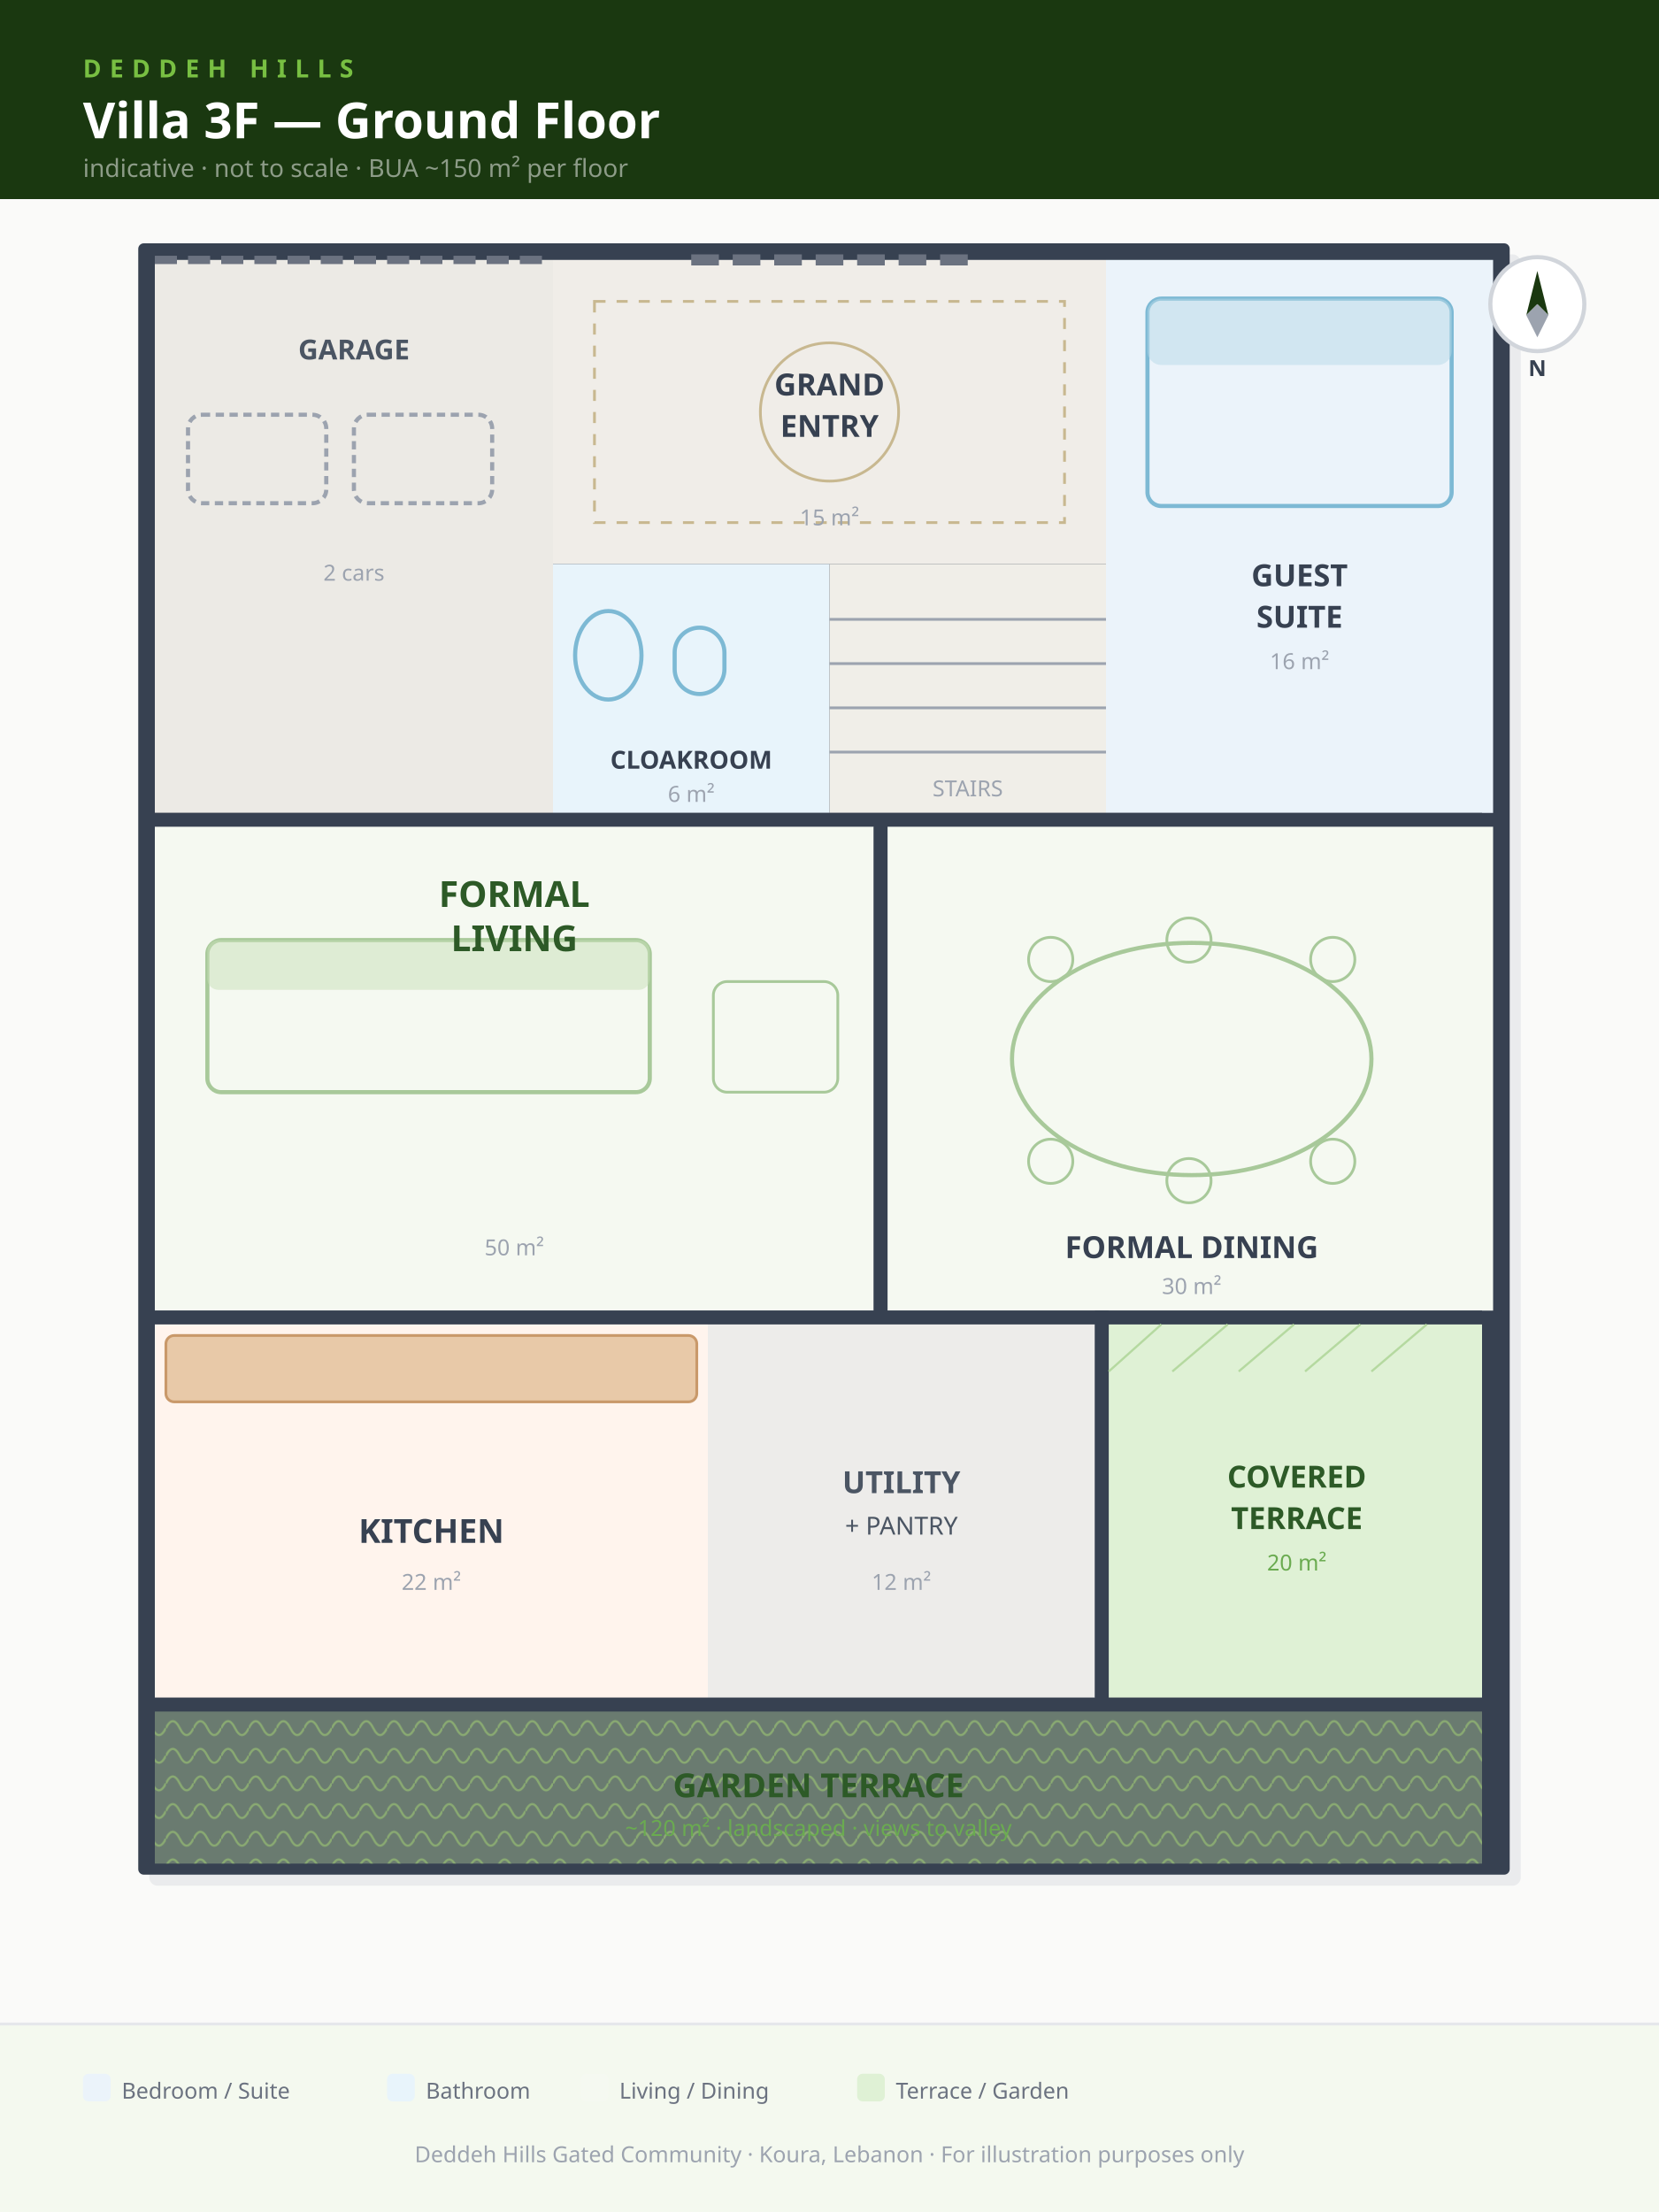
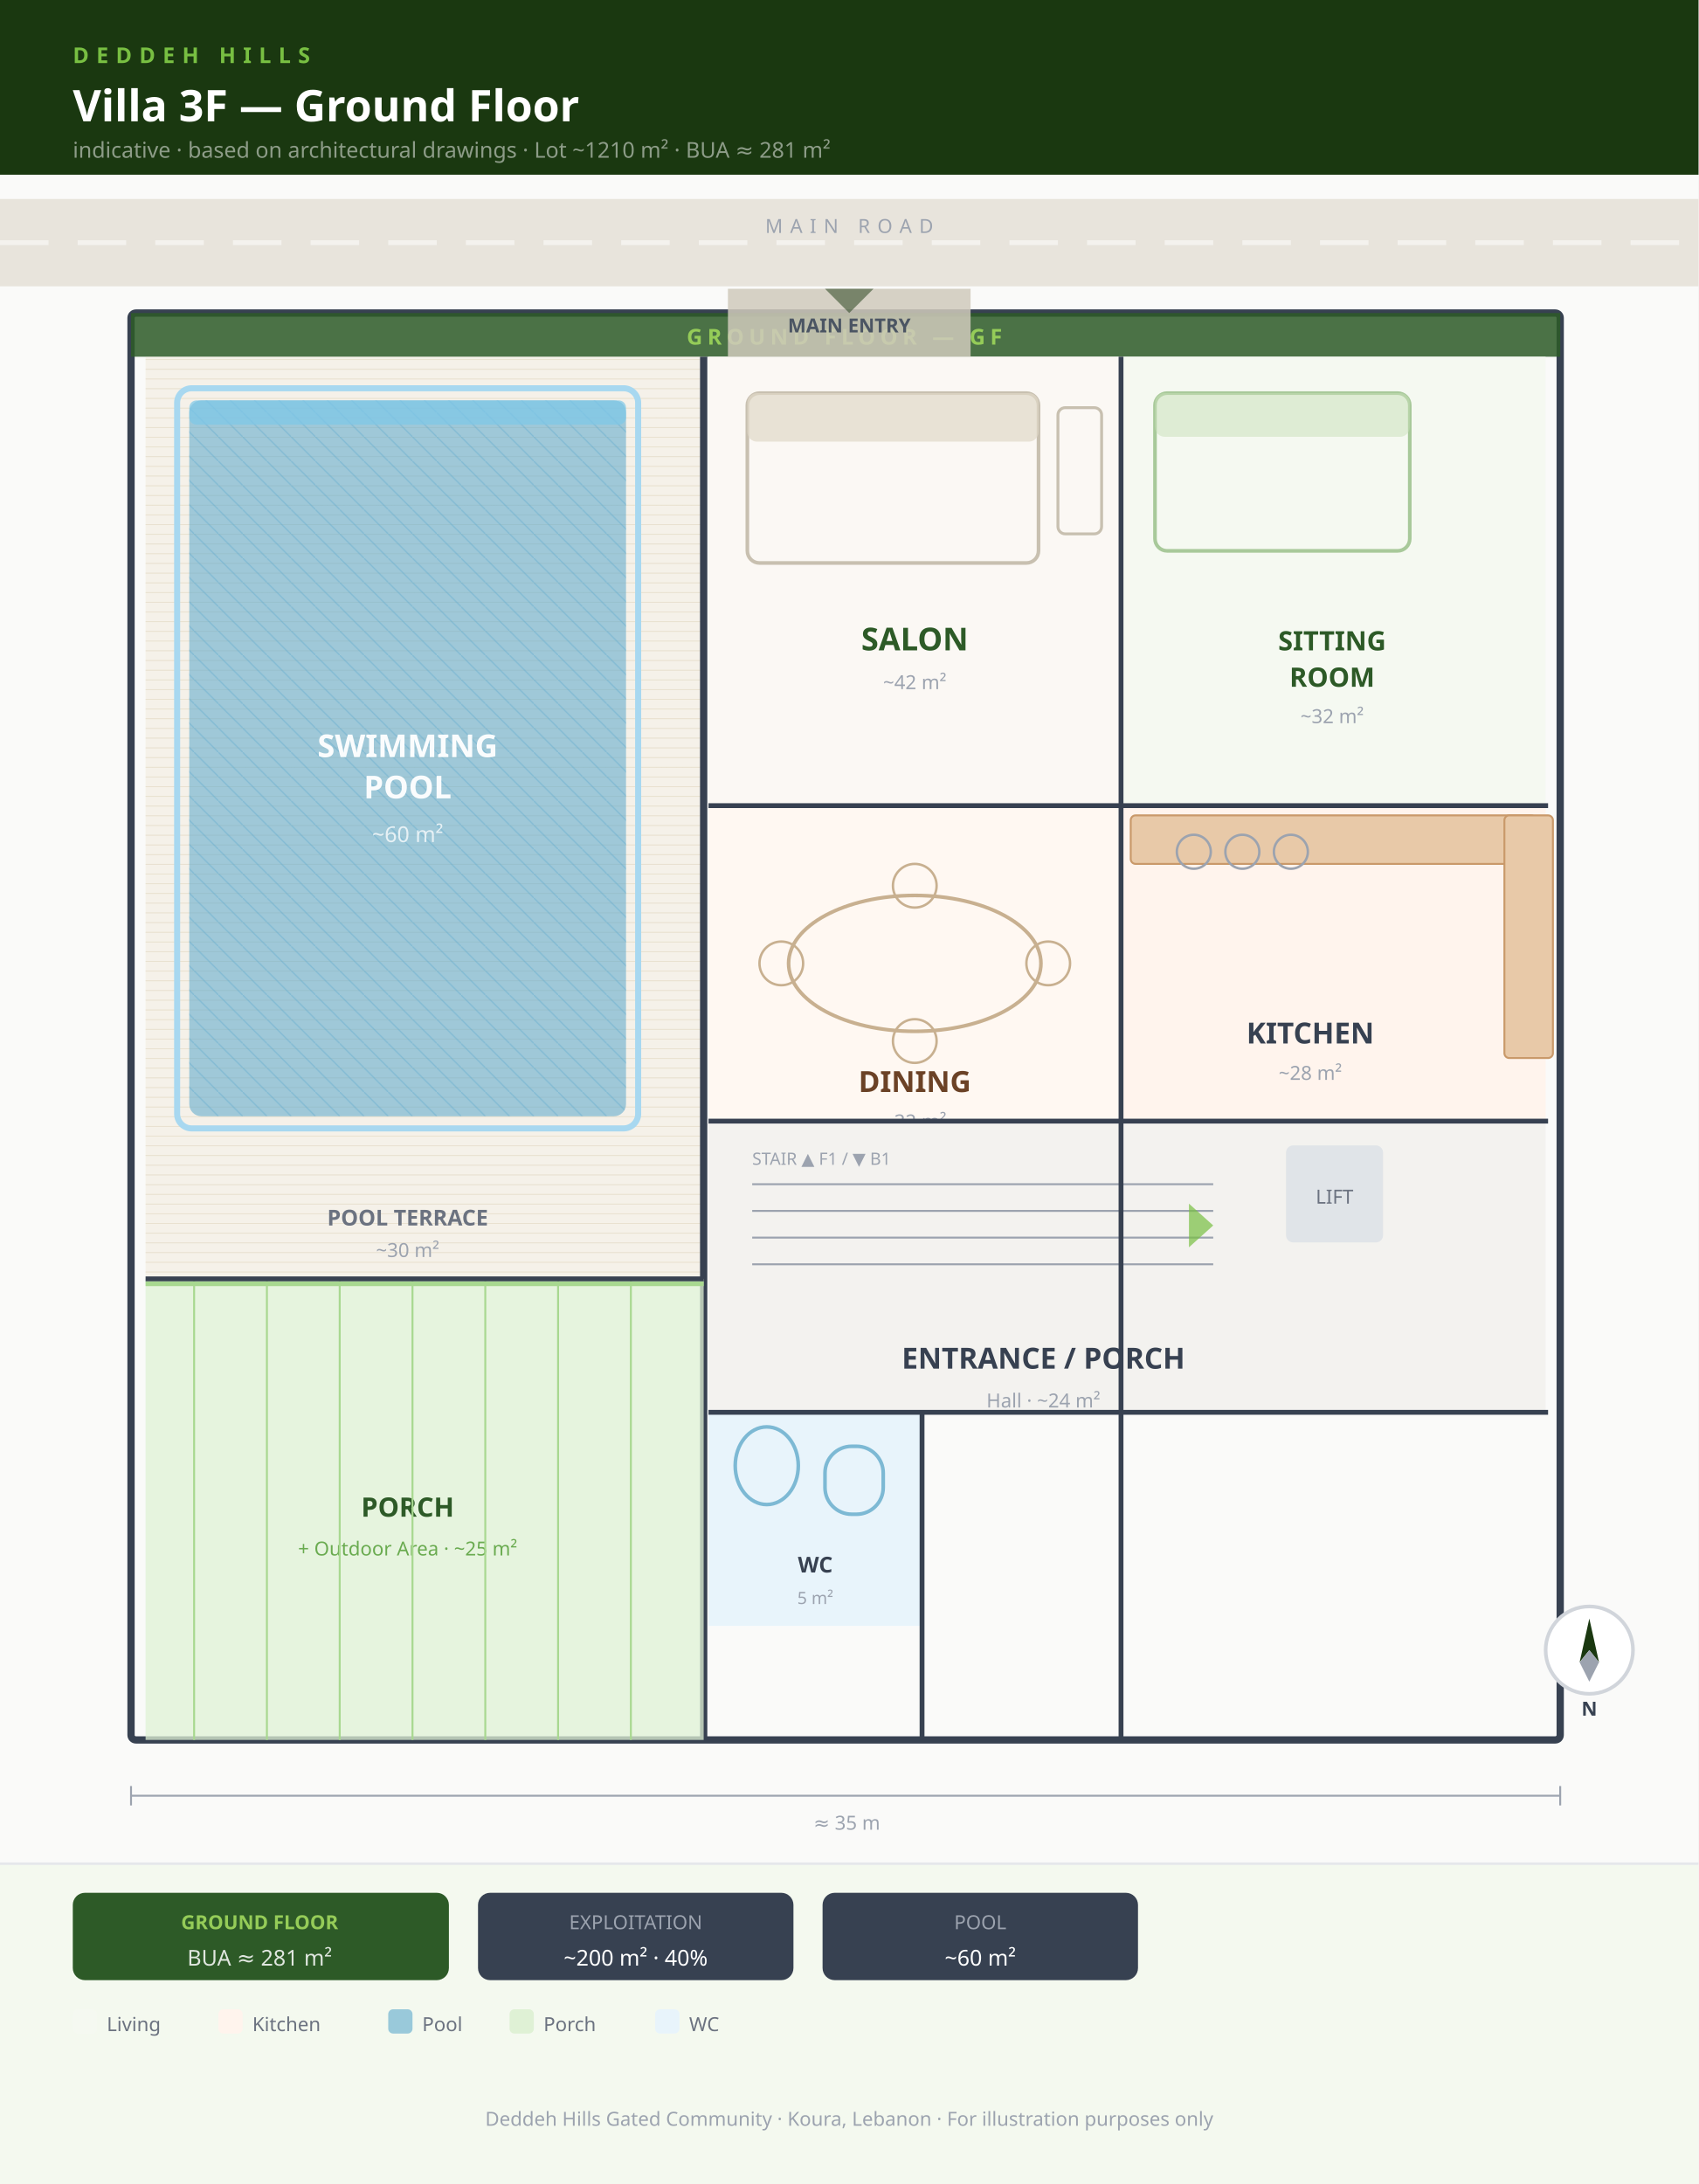
- <svg xmlns="http://www.w3.org/2000/svg" viewBox="0 0 600 800">
+ <svg xmlns="http://www.w3.org/2000/svg" viewBox="0 0 700 900">
  <defs>
-     <pattern id="garden3" patternUnits="userSpaceOnUse" width="10" height="10">
-       <path d="M0,5 Q2.5,0 5,5 Q7.5,10 10,5" fill="none" stroke="#95CC58" stroke-width="0.8" opacity="0.5" />
+     <pattern id="pool3f0" patternUnits="userSpaceOnUse" width="10" height="10">
+       <line x1="0" y1="0" x2="10" y2="10" stroke="#5BA8CC" stroke-width="0.5" opacity="0.4" />
+     </pattern>
+     <pattern id="deck3f0" patternUnits="userSpaceOnUse" width="12" height="4">
+       <line x1="0" y1="0" x2="12" y2="0" stroke="#C8B898" stroke-width="0.7" opacity="0.35" />
    </pattern>
  </defs>
-   <rect width="600" height="800" fill="#FAFAF9" />
-   <rect x="0" y="0" width="600" height="72" fill="#1A3810" />
-   <text x="30" y="28" font-family="'DM Sans',sans-serif" font-size="9" font-weight="600" fill="#78BF42" letter-spacing="3">DEDDEH HILLS</text>
+   <rect width="700" height="900" fill="#FAFAF9" />
+   <rect x="0" y="0" width="700" height="72" fill="#1A3810" />
+   <text x="30" y="26" font-family="'DM Sans',sans-serif" font-size="9" font-weight="600" fill="#78BF42" letter-spacing="3">DEDDEH HILLS</text>
  <text x="30" y="50" font-family="'DM Sans',sans-serif" font-size="18" font-weight="700" fill="white">Villa 3F — Ground Floor</text>
-   <text x="30" y="64" font-family="'DM Sans',sans-serif" font-size="9" fill="rgba(255,255,255,0.5)">indicative · not to scale · BUA ~150 m² per floor</text>
-   <rect x="54" y="92" width="496" height="590" rx="3" fill="#D1D5DB" opacity="0.4" />
-   <rect x="50" y="88" width="496" height="590" rx="2" fill="#374151" />
-   <rect x="200" y="94" width="200" height="110" fill="#F0EDE8" />
-   <rect x="215" y="109" width="170" height="80" fill="none" stroke="#C8B890" stroke-width="1" stroke-dasharray="4,4" />
-   <circle cx="300" cy="149" r="25" fill="none" stroke="#C8B890" stroke-width="1" />
-   <text x="300" y="143" text-anchor="middle" font-family="'DM Sans',sans-serif" font-size="11" font-weight="700" fill="#374151">GRAND</text>
-   <text x="300" y="158" text-anchor="middle" font-family="'DM Sans',sans-serif" font-size="11" font-weight="700" fill="#374151">ENTRY</text>
-   <text x="300" y="190" text-anchor="middle" font-family="'DM Sans',sans-serif" font-size="8" fill="#9CA3AF">15 m²</text>
-   <line x1="250" y1="94" x2="350" y2="94" stroke="#6B7280" stroke-width="4" stroke-dasharray="10,5" />
-   <rect x="400" y="94" width="140" height="200" fill="#EBF3FA" />
-   <rect x="415" y="108" width="110" height="75" rx="5" fill="none" stroke="#7DB9D4" stroke-width="1.5" />
-   <rect x="415" y="108" width="110" height="24" rx="5" fill="#B8D9E8" opacity="0.5" />
-   <text x="470" y="212" text-anchor="middle" font-family="'DM Sans',sans-serif" font-size="11" font-weight="700" fill="#374151">GUEST</text>
-   <text x="470" y="227" text-anchor="middle" font-family="'DM Sans',sans-serif" font-size="11" font-weight="700" fill="#374151">SUITE</text>
-   <text x="470" y="242" text-anchor="middle" font-family="'DM Sans',sans-serif" font-size="8" fill="#9CA3AF">16 m²</text>
-   <rect x="56" y="94" width="144" height="200" fill="#ECEAE5" />
-   <rect x="68" y="150" width="50" height="32" rx="5" fill="none" stroke="#9CA3AF" stroke-width="1.5" stroke-dasharray="3,2" />
-   <rect x="128" y="150" width="50" height="32" rx="5" fill="none" stroke="#9CA3AF" stroke-width="1.5" stroke-dasharray="3,2" />
-   <text x="128" y="130" text-anchor="middle" font-family="'DM Sans',sans-serif" font-size="10" font-weight="700" fill="#4B5563">GARAGE</text>
-   <text x="128" y="210" text-anchor="middle" font-family="'DM Sans',sans-serif" font-size="8" fill="#9CA3AF">2 cars</text>
-   <line x1="56" y1="94" x2="200" y2="94" stroke="#6B7280" stroke-width="3" stroke-dasharray="8,4" />
-   <rect x="200" y="204" width="100" height="90" fill="#E8F4FB" />
-   <ellipse cx="220" cy="237" rx="12" ry="16" fill="none" stroke="#7DB9D4" stroke-width="1.5" />
-   <rect x="244" y="227" width="18" height="24" rx="9" fill="none" stroke="#7DB9D4" stroke-width="1.5" />
-   <text x="250" y="278" text-anchor="middle" font-family="'DM Sans',sans-serif" font-size="9" font-weight="600" fill="#374151">CLOAKROOM</text>
-   <text x="250" y="290" text-anchor="middle" font-family="'DM Sans',sans-serif" font-size="8" fill="#9CA3AF">6 m²</text>
-   <rect x="300" y="204" width="100" height="90" fill="#F0EEE8" />
-   <line x1="300" y1="224" x2="400" y2="224" stroke="#9CA3AF" stroke-width="1" />
-   <line x1="300" y1="240" x2="400" y2="240" stroke="#9CA3AF" stroke-width="1" />
-   <line x1="300" y1="256" x2="400" y2="256" stroke="#9CA3AF" stroke-width="1" />
-   <line x1="300" y1="272" x2="400" y2="272" stroke="#9CA3AF" stroke-width="1" />
-   <text x="350" y="288" text-anchor="middle" font-family="'DM Sans',sans-serif" font-size="8" fill="#9CA3AF">STAIRS</text>
-   <rect x="56" y="294" width="480" height="5" fill="#374151" />
-   <rect x="56" y="299" width="260" height="175" fill="#F5F9F1" />
-   <rect x="75" y="340" width="160" height="55" rx="5" fill="none" stroke="#A8C99A" stroke-width="1.5" />
-   <rect x="75" y="340" width="160" height="18" rx="4" fill="#C8E0B8" opacity="0.5" />
-   <rect x="258" y="355" width="45" height="40" rx="5" fill="none" stroke="#A8C99A" stroke-width="1" />
-   <text x="186" y="328" text-anchor="middle" font-family="'DM Sans',sans-serif" font-size="13" font-weight="700" fill="#2D5A27">FORMAL</text>
-   <text x="186" y="344" text-anchor="middle" font-family="'DM Sans',sans-serif" font-size="13" font-weight="700" fill="#2D5A27">LIVING</text>
-   <text x="186" y="454" text-anchor="middle" font-family="'DM Sans',sans-serif" font-size="8" fill="#9CA3AF">50 m²</text>
-   <rect x="316" y="299" width="5" height="175" fill="#374151" />
-   <rect x="321" y="299" width="219" height="175" fill="#F5F9F1" />
-   <ellipse cx="431" cy="383" rx="65" ry="42" fill="none" stroke="#A8C99A" stroke-width="1.5" />
-   <circle cx="380" cy="347" r="8" fill="none" stroke="#A8C99A" stroke-width="1" />
-   <circle cx="430" cy="340" r="8" fill="none" stroke="#A8C99A" stroke-width="1" />
-   <circle cx="482" cy="347" r="8" fill="none" stroke="#A8C99A" stroke-width="1" />
-   <circle cx="380" cy="420" r="8" fill="none" stroke="#A8C99A" stroke-width="1" />
-   <circle cx="430" cy="427" r="8" fill="none" stroke="#A8C99A" stroke-width="1" />
-   <circle cx="482" cy="420" r="8" fill="none" stroke="#A8C99A" stroke-width="1" />
-   <text x="431" y="455" text-anchor="middle" font-family="'DM Sans',sans-serif" font-size="11" font-weight="700" fill="#374151">FORMAL DINING</text>
-   <text x="431" y="468" text-anchor="middle" font-family="'DM Sans',sans-serif" font-size="8" fill="#9CA3AF">30 m²</text>
-   <rect x="56" y="474" width="480" height="5" fill="#374151" />
-   <rect x="56" y="479" width="200" height="135" fill="#FFF4ED" />
-   <rect x="60" y="483" width="192" height="24" rx="3" fill="#E8C9A8" stroke="#C9996A" stroke-width="1" />
-   <rect x="56" y="479" width="200" height="135" fill="none" />
-   <text x="156" y="558" text-anchor="middle" font-family="'DM Sans',sans-serif" font-size="12" font-weight="700" fill="#374151">KITCHEN</text>
-   <text x="156" y="575" text-anchor="middle" font-family="'DM Sans',sans-serif" font-size="8" fill="#9CA3AF">22 m²</text>
-   <rect x="256" y="479" width="140" height="135" fill="#EDECEA" />
-   <text x="326" y="540" text-anchor="middle" font-family="'DM Sans',sans-serif" font-size="11" font-weight="600" fill="#4B5563">UTILITY</text>
-   <text x="326" y="555" text-anchor="middle" font-family="'DM Sans',sans-serif" font-size="9" font-weight="500" fill="#4B5563">+ PANTRY</text>
-   <text x="326" y="575" text-anchor="middle" font-family="'DM Sans',sans-serif" font-size="8" fill="#9CA3AF">12 m²</text>
-   <rect x="396" y="474" width="5" height="140" fill="#374151" />
-   <rect x="401" y="479" width="135" height="135" fill="#DFF1D5" />
-   <line x1="401" y1="496" x2="420" y2="479" stroke="#B5D9A0" stroke-width="0.8" />
-   <line x1="424" y1="496" x2="444" y2="479" stroke="#B5D9A0" stroke-width="0.8" />
-   <line x1="448" y1="496" x2="468" y2="479" stroke="#B5D9A0" stroke-width="0.8" />
-   <line x1="472" y1="496" x2="492" y2="479" stroke="#B5D9A0" stroke-width="0.8" />
-   <line x1="496" y1="496" x2="516" y2="479" stroke="#B5D9A0" stroke-width="0.8" />
-   <text x="469" y="538" text-anchor="middle" font-family="'DM Sans',sans-serif" font-size="11" font-weight="700" fill="#2D5A27">COVERED</text>
-   <text x="469" y="553" text-anchor="middle" font-family="'DM Sans',sans-serif" font-size="11" font-weight="700" fill="#2D5A27">TERRACE</text>
-   <text x="469" y="568" text-anchor="middle" font-family="'DM Sans',sans-serif" font-size="8" fill="#6AAB50">20 m²</text>
-   <rect x="56" y="614" width="480" height="5" fill="#374151" />
-   <rect x="56" y="619" width="480" height="55" fill="url(#garden3)" />
-   <rect x="56" y="619" width="480" height="55" fill="#C8E8A8" opacity="0.35" />
-   <text x="296" y="650" text-anchor="middle" font-family="'DM Sans',sans-serif" font-size="12" font-weight="700" fill="#2D5A27">GARDEN TERRACE</text>
-   <text x="296" y="664" text-anchor="middle" font-family="'DM Sans',sans-serif" font-size="8" fill="#6AAB50">~120 m² · landscaped · views to valley</text>
-   <g transform="translate(556,110)">
-     <circle cx="0" cy="0" r="17" fill="white" stroke="#D1D5DB" stroke-width="1.5" />
-     <polygon points="0,-12 -4,4 0,0 4,4" fill="#1A3810" />
-     <polygon points="0,0 -4,4 0,12 4,4" fill="#9CA3AF" />
-     <text x="0" y="26" text-anchor="middle" font-family="'DM Sans',sans-serif" font-size="8" font-weight="700" fill="#374151">N</text>
+   <text x="30" y="65" font-family="'DM Sans',sans-serif" font-size="9" fill="rgba(255,255,255,0.5)">indicative · based on architectural drawings · Lot ~1210 m² · BUA ≈ 281 m²</text>
+   <rect x="0" y="82" width="700" height="36" fill="#E8E4DC" />
+   <line x1="0" y1="100" x2="700" y2="100" stroke="white" stroke-width="2" stroke-dasharray="20,12" opacity="0.5" />
+   <text x="350" y="96" text-anchor="middle" font-family="'DM Sans',sans-serif" font-size="8" fill="#9CA3AF" letter-spacing="3">MAIN ROAD</text>
+   <rect x="54" y="129" width="589" height="588" rx="2" fill="none" stroke="#374151" stroke-width="3" />
+   <rect x="54" y="129" width="589" height="18" fill="#2D5A27" opacity="0.85" />
+   <text x="348" y="142" text-anchor="middle" font-family="'DM Sans',sans-serif" font-size="9" font-weight="700" fill="#95CC58" letter-spacing="2">GROUND FLOOR — GF</text>
+   <rect x="60" y="147" width="230" height="380" fill="url(#deck3f0)" />
+   <rect x="60" y="147" width="230" height="380" fill="#E8D8B8" opacity="0.25" />
+   <rect x="78" y="165" width="180" height="295" rx="5" fill="url(#pool3f0)" />
+   <rect x="78" y="165" width="180" height="295" rx="5" fill="#5BA8CC" opacity="0.56" />
+   <rect x="78" y="165" width="180" height="10" rx="3" fill="#7DC8E8" opacity="0.7" />
+   <rect x="73" y="160" width="190" height="305" rx="6" fill="none" stroke="#A8D8F0" stroke-width="2.5" />
+   <text x="168" y="312" text-anchor="middle" font-family="'DM Sans',sans-serif" font-size="13" font-weight="700" fill="white" opacity="0.95">SWIMMING</text>
+   <text x="168" y="329" text-anchor="middle" font-family="'DM Sans',sans-serif" font-size="13" font-weight="700" fill="white" opacity="0.95">POOL</text>
+   <text x="168" y="347" text-anchor="middle" font-family="'DM Sans',sans-serif" font-size="9" fill="rgba(255,255,255,0.75)">~60 m²</text>
+   <text x="168" y="505" text-anchor="middle" font-family="'DM Sans',sans-serif" font-size="9" font-weight="600" fill="#6B7280">POOL TERRACE</text>
+   <text x="168" y="518" text-anchor="middle" font-family="'DM Sans',sans-serif" font-size="8" fill="#9CA3AF">~30 m²</text>
+   <line x1="290" y1="147" x2="290" y2="717" stroke="#374151" stroke-width="3" />
+   <rect x="292" y="147" width="170" height="185" fill="#FBF8F4" />
+   <rect x="308" y="162" width="120" height="70" rx="5" fill="none" stroke="#C8C0B0" stroke-width="1.5" />
+   <rect x="308" y="162" width="120" height="20" rx="4" fill="#E0D8C8" opacity="0.7" />
+   <rect x="436" y="168" width="18" height="52" rx="3" fill="none" stroke="#C8C0B0" stroke-width="1.2" />
+   <text x="377" y="268" text-anchor="middle" font-family="'DM Sans',sans-serif" font-size="13" font-weight="700" fill="#2D5A27">SALON</text>
+   <text x="377" y="284" text-anchor="middle" font-family="'DM Sans',sans-serif" font-size="8" fill="#9CA3AF">~42 m²</text>
+   <rect x="292" y="332" width="170" height="130" fill="#FFF8F2" />
+   <ellipse cx="377" cy="397" rx="52" ry="28" fill="none" stroke="#C8B090" stroke-width="1.5" />
+   <circle cx="377" cy="365" r="9" fill="none" stroke="#C8B090" stroke-width="1" />
+   <circle cx="377" cy="429" r="9" fill="none" stroke="#C8B090" stroke-width="1" />
+   <circle cx="322" cy="397" r="9" fill="none" stroke="#C8B090" stroke-width="1" />
+   <circle cx="432" cy="397" r="9" fill="none" stroke="#C8B090" stroke-width="1" />
+   <text x="377" y="450" text-anchor="middle" font-family="'DM Sans',sans-serif" font-size="12" font-weight="700" fill="#6B4226">DINING</text>
+   <text x="377" y="465" text-anchor="middle" font-family="'DM Sans',sans-serif" font-size="8" fill="#9CA3AF">~32 m²</text>
+   <rect x="462" y="147" width="175" height="185" fill="#F5F9F1" />
+   <rect x="476" y="162" width="105" height="65" rx="5" fill="none" stroke="#A8C99A" stroke-width="1.5" />
+   <rect x="476" y="162" width="105" height="18" rx="4" fill="#C8E0B8" opacity="0.5" />
+   <text x="549" y="268" text-anchor="middle" font-family="'DM Sans',sans-serif" font-size="11" font-weight="700" fill="#2D5A27">SITTING</text>
+   <text x="549" y="283" text-anchor="middle" font-family="'DM Sans',sans-serif" font-size="11" font-weight="700" fill="#2D5A27">ROOM</text>
+   <text x="549" y="298" text-anchor="middle" font-family="'DM Sans',sans-serif" font-size="8" fill="#9CA3AF">~32 m²</text>
+   <rect x="462" y="332" width="175" height="130" fill="#FFF4ED" />
+   <rect x="466" y="336" width="167" height="20" rx="2" fill="#E8C9A8" stroke="#C9996A" stroke-width="0.8" />
+   <rect x="620" y="336" width="20" height="100" rx="2" fill="#E8C9A8" stroke="#C9996A" stroke-width="0.8" />
+   <circle cx="492" cy="351" r="7" fill="none" stroke="#9CA3AF" stroke-width="1" />
+   <circle cx="512" cy="351" r="7" fill="none" stroke="#9CA3AF" stroke-width="1" />
+   <circle cx="532" cy="351" r="7" fill="none" stroke="#9CA3AF" stroke-width="1" />
+   <text x="540" y="430" text-anchor="middle" font-family="'DM Sans',sans-serif" font-size="12" font-weight="700" fill="#374151">KITCHEN</text>
+   <text x="540" y="445" text-anchor="middle" font-family="'DM Sans',sans-serif" font-size="8" fill="#9CA3AF">~28 m²</text>
+   <rect x="292" y="462" width="345" height="120" fill="#F3F2EF" />
+   <line x1="310" y1="488" x2="500" y2="488" stroke="#9CA3AF" stroke-width="0.8" />
+   <line x1="310" y1="499" x2="500" y2="499" stroke="#9CA3AF" stroke-width="0.8" />
+   <line x1="310" y1="510" x2="500" y2="510" stroke="#9CA3AF" stroke-width="0.8" />
+   <line x1="310" y1="521" x2="500" y2="521" stroke="#9CA3AF" stroke-width="0.8" />
+   <polygon points="500,505 490,496 490,514" fill="#78BF42" opacity="0.7" />
+   <text x="310" y="480" font-family="'DM Sans',sans-serif" font-size="7" fill="#9CA3AF">STAIR ▲ F1  /  ▼ B1</text>
+   <rect x="530" y="472" width="40" height="40" rx="3" fill="#E0E4E8" />
+   <text x="550" y="496" text-anchor="middle" font-family="'DM Sans',sans-serif" font-size="8" fill="#6B7280">LIFT</text>
+   <text x="430" y="564" text-anchor="middle" font-family="'DM Sans',sans-serif" font-size="12" font-weight="700" fill="#374151">ENTRANCE / PORCH</text>
+   <text x="430" y="580" text-anchor="middle" font-family="'DM Sans',sans-serif" font-size="8" fill="#9CA3AF">Hall · ~24 m²</text>
+   <rect x="292" y="582" width="88" height="88" fill="#E8F4FB" />
+   <ellipse cx="316" cy="604" rx="13" ry="16" fill="none" stroke="#7DB9D4" stroke-width="1.5" />
+   <rect x="340" y="596" width="24" height="28" rx="11" fill="none" stroke="#7DB9D4" stroke-width="1.5" />
+   <text x="336" y="648" text-anchor="middle" font-family="'DM Sans',sans-serif" font-size="9" font-weight="600" fill="#374151">WC</text>
+   <text x="336" y="661" text-anchor="middle" font-family="'DM Sans',sans-serif" font-size="7" fill="#9CA3AF">5 m²</text>
+   <rect x="60" y="527" width="230" height="190" fill="#DFF1D5" opacity="0.75" />
+   <text x="168" y="625" text-anchor="middle" font-family="'DM Sans',sans-serif" font-size="11" font-weight="700" fill="#2D5A27">PORCH</text>
+   <text x="168" y="641" text-anchor="middle" font-family="'DM Sans',sans-serif" font-size="8" fill="#6AAB50">+ Outdoor Area · ~25 m²</text>
+   <line x1="60" y1="529" x2="290" y2="529" stroke="#A8D890" stroke-width="2" />
+   <line x1="80" y1="527" x2="80" y2="717" stroke="#A8D890" stroke-width="0.8" />
+   <line x1="110" y1="527" x2="110" y2="717" stroke="#A8D890" stroke-width="0.8" />
+   <line x1="140" y1="527" x2="140" y2="717" stroke="#A8D890" stroke-width="0.8" />
+   <line x1="170" y1="527" x2="170" y2="717" stroke="#A8D890" stroke-width="0.8" />
+   <line x1="200" y1="527" x2="200" y2="717" stroke="#A8D890" stroke-width="0.8" />
+   <line x1="230" y1="527" x2="230" y2="717" stroke="#A8D890" stroke-width="0.8" />
+   <line x1="260" y1="527" x2="260" y2="717" stroke="#A8D890" stroke-width="0.8" />
+   <line x1="292" y1="332" x2="638" y2="332" stroke="#374151" stroke-width="2" />
+   <line x1="292" y1="462" x2="638" y2="462" stroke="#374151" stroke-width="2" />
+   <line x1="292" y1="582" x2="638" y2="582" stroke="#374151" stroke-width="2" />
+   <line x1="462" y1="147" x2="462" y2="717" stroke="#374151" stroke-width="2" />
+   <line x1="380" y1="582" x2="380" y2="717" stroke="#374151" stroke-width="2" />
+   <line x1="60" y1="527" x2="290" y2="527" stroke="#374151" stroke-width="2" />
+   <rect x="300" y="119" width="100" height="28" fill="#D0CABC" opacity="0.85" />
+   <text x="350" y="137" text-anchor="middle" font-family="'DM Sans',sans-serif" font-size="8" font-weight="600" fill="#4B5563">MAIN ENTRY</text>
+   <polygon points="350,129 340,119 360,119" fill="#1A3810" opacity="0.5" />
+   <g transform="translate(655,680)">
+     <circle cx="0" cy="0" r="18" fill="white" stroke="#D1D5DB" stroke-width="1.5" />
+     <polygon points="0,-13 -4,5 0,0 4,5" fill="#1A3810" />
+     <polygon points="0,0 -4,5 0,13 4,5" fill="#9CA3AF" />
+     <text x="0" y="27" text-anchor="middle" font-family="'DM Sans',sans-serif" font-size="8" font-weight="700" fill="#374151">N</text>
  </g>
-   <rect x="0" y="732" width="600" height="68" fill="#F4F9EF" />
-   <line x1="0" y1="732" x2="600" y2="732" stroke="#E5E7EB" stroke-width="1" />
-   <rect x="30" y="750" width="10" height="10" rx="2" fill="#EBF3FA" />
-   <text x="44" y="759" font-family="'DM Sans',sans-serif" font-size="8" fill="#6B7280">Bedroom / Suite</text>
-   <rect x="140" y="750" width="10" height="10" rx="2" fill="#E8F4FB" />
-   <text x="154" y="759" font-family="'DM Sans',sans-serif" font-size="8" fill="#6B7280">Bathroom</text>
-   <rect x="210" y="750" width="10" height="10" rx="2" fill="#F5F9F1" />
-   <text x="224" y="759" font-family="'DM Sans',sans-serif" font-size="8" fill="#6B7280">Living / Dining</text>
-   <rect x="310" y="750" width="10" height="10" rx="2" fill="#DFF1D5" />
-   <text x="324" y="759" font-family="'DM Sans',sans-serif" font-size="8" fill="#6B7280">Terrace / Garden</text>
-   <text x="300" y="782" text-anchor="middle" font-family="'DM Sans',sans-serif" font-size="8" fill="#9CA3AF">Deddeh Hills Gated Community · Koura, Lebanon · For illustration purposes only</text>
+   <line x1="54" y1="740" x2="643" y2="740" stroke="#9CA3AF" stroke-width="0.8" />
+   <line x1="54" y1="736" x2="54" y2="744" stroke="#9CA3AF" stroke-width="0.8" />
+   <line x1="643" y1="736" x2="643" y2="744" stroke="#9CA3AF" stroke-width="0.8" />
+   <text x="349" y="754" text-anchor="middle" font-family="'DM Sans',sans-serif" font-size="8" fill="#9CA3AF">≈ 35 m</text>
+   <rect x="0" y="768" width="700" height="132" fill="#F4F9EF" />
+   <line x1="0" y1="768" x2="700" y2="768" stroke="#E5E7EB" stroke-width="1" />
+   <rect x="30" y="780" width="155" height="36" rx="5" fill="#2D5A27" />
+   <text x="107" y="795" text-anchor="middle" font-family="'DM Sans',sans-serif" font-size="8" font-weight="600" fill="#95CC58">GROUND FLOOR</text>
+   <text x="107" y="810" text-anchor="middle" font-family="'DM Sans',sans-serif" font-size="9" fill="rgba(255,255,255,0.85)">BUA ≈ 281 m²</text>
+   <rect x="197" y="780" width="130" height="36" rx="5" fill="#374151" />
+   <text x="262" y="795" text-anchor="middle" font-family="'DM Sans',sans-serif" font-size="8" fill="#9CA3AF">EXPLOITATION</text>
+   <text x="262" y="810" text-anchor="middle" font-family="'DM Sans',sans-serif" font-size="9" fill="white">~200 m² · 40%</text>
+   <rect x="339" y="780" width="130" height="36" rx="5" fill="#374151" />
+   <text x="404" y="795" text-anchor="middle" font-family="'DM Sans',sans-serif" font-size="8" fill="#9CA3AF">POOL</text>
+   <text x="404" y="810" text-anchor="middle" font-family="'DM Sans',sans-serif" font-size="9" fill="white">~60 m²</text>
+   <rect x="30" y="828" width="10" height="10" rx="2" fill="#F5F9F1" />
+   <text x="44" y="837" font-family="'DM Sans',sans-serif" font-size="8" fill="#6B7280">Living</text>
+   <rect x="90" y="828" width="10" height="10" rx="2" fill="#FFF4ED" />
+   <text x="104" y="837" font-family="'DM Sans',sans-serif" font-size="8" fill="#6B7280">Kitchen</text>
+   <rect x="160" y="828" width="10" height="10" rx="2" fill="#5BA8CC" opacity="0.6" />
+   <text x="174" y="837" font-family="'DM Sans',sans-serif" font-size="8" fill="#6B7280">Pool</text>
+   <rect x="210" y="828" width="10" height="10" rx="2" fill="#DFF1D5" />
+   <text x="224" y="837" font-family="'DM Sans',sans-serif" font-size="8" fill="#6B7280">Porch</text>
+   <rect x="270" y="828" width="10" height="10" rx="2" fill="#E8F4FB" />
+   <text x="284" y="837" font-family="'DM Sans',sans-serif" font-size="8" fill="#6B7280">WC</text>
+   <text x="350" y="876" text-anchor="middle" font-family="'DM Sans',sans-serif" font-size="8" fill="#9CA3AF">Deddeh Hills Gated Community · Koura, Lebanon · For illustration purposes only</text>
</svg>
